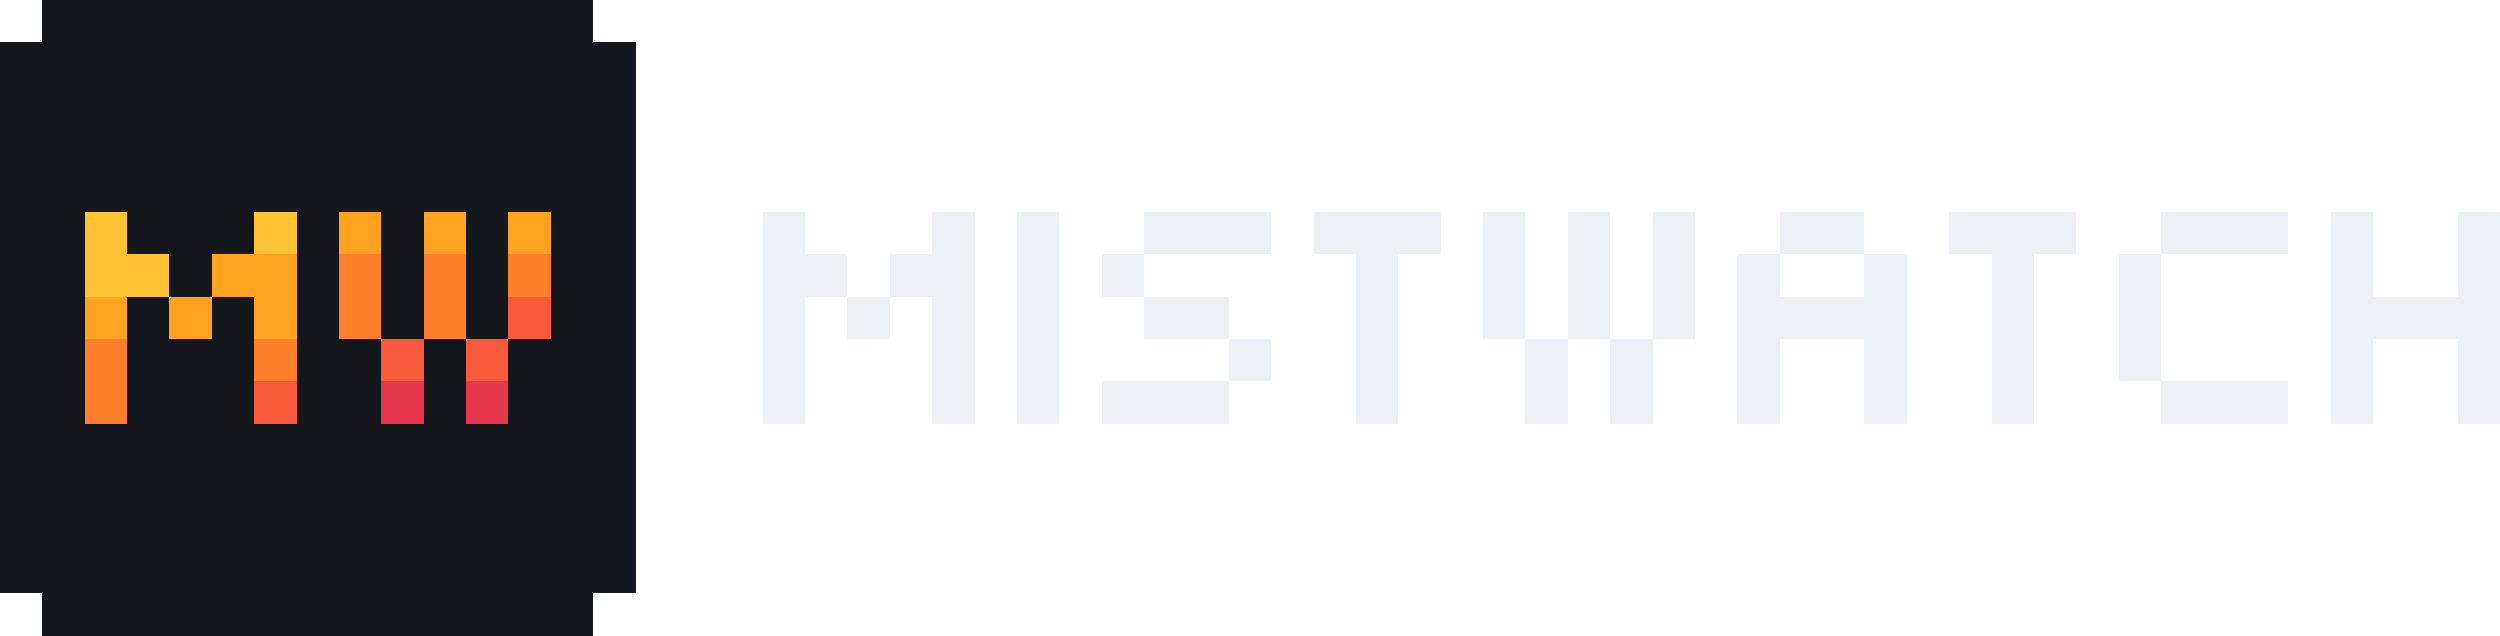
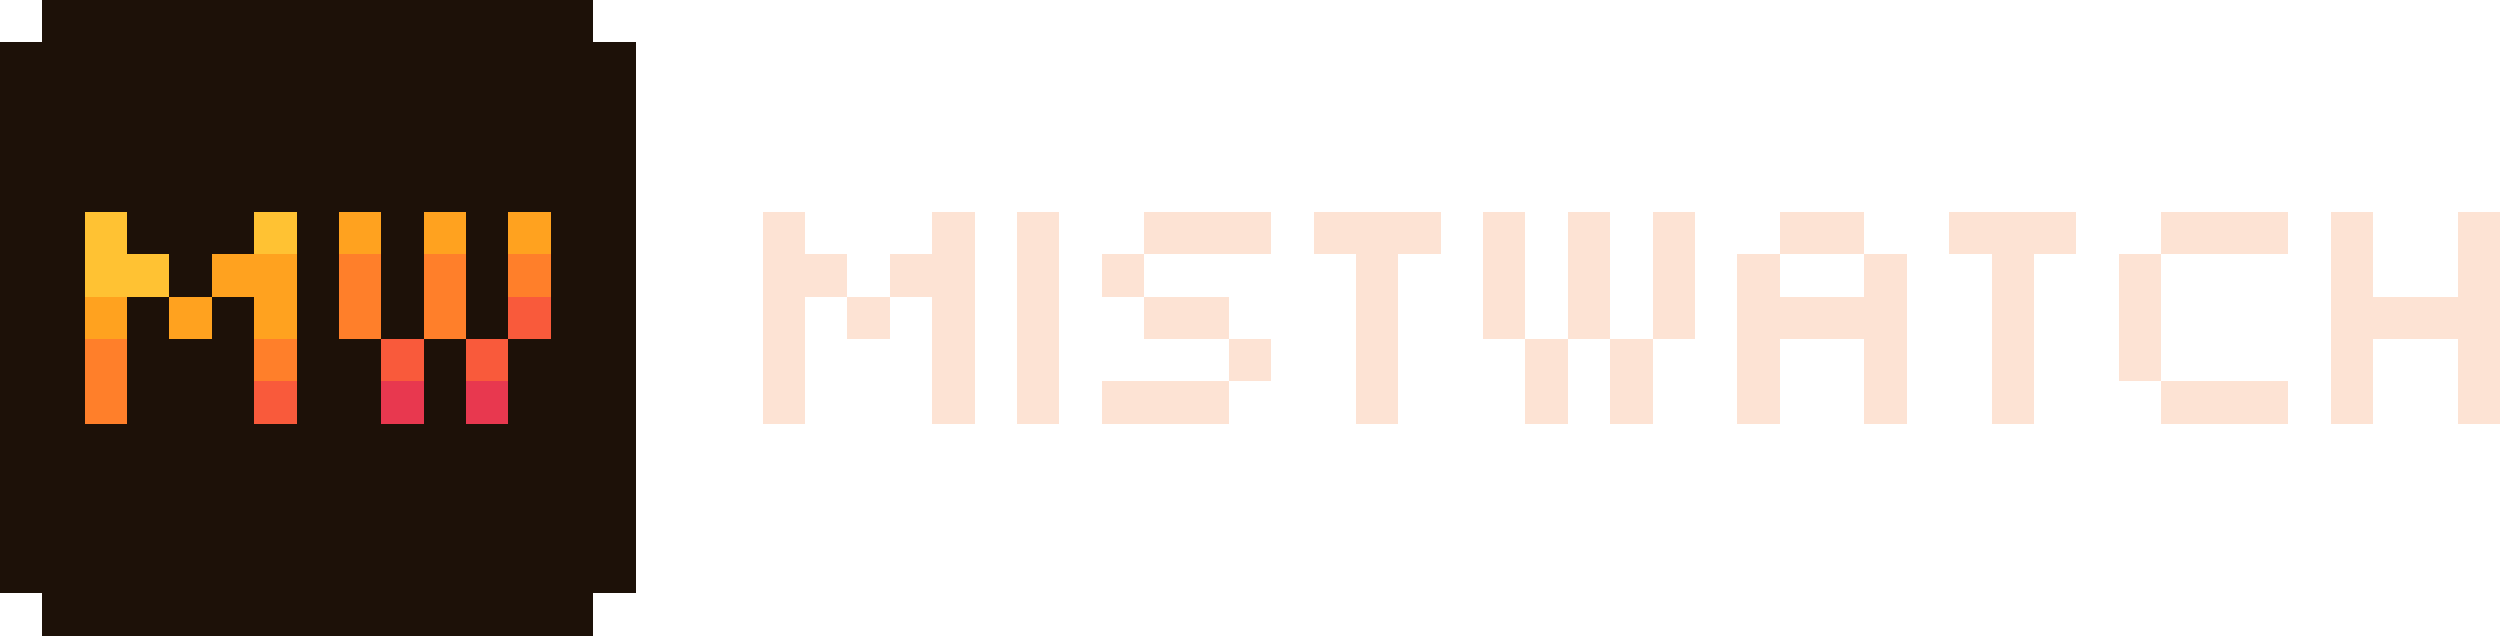
<svg xmlns="http://www.w3.org/2000/svg" shape-rendering="crispEdges" viewBox="0 0 59 15">
-   <path fill="#14181d" d="M1 0h13v1h1v13h-1v1H1v-1H0V1h1z" />
+   <path fill="#1d1108" d="M1 0h13v1h1v13h-1v1H1v-1H0V1h1z" />
  <path fill="#e8384f" d="M9 9h1v1H9zm2 0h1v1h-1z" />
  <path fill="#f95a3b" d="M12 7h1v1h-1zM9 8h1v1H9zm2 0h1v1h-1zM6 9h1v1H6z" />
  <path fill="#ff7f2a" d="M8 6h1v1H8zm2 0h1v1h-1zm2 0h1v1h-1zM8 7h1v1H8zm2 0h1v1h-1zM2 8h1v1H2zm4 0h1v1H6zM2 9h1v1H2z" />
  <path fill="#ffa21f" d="M8 5h1v1H8zm2 0h1v1h-1zm2 0h1v1h-1zM5 6h1v1H5zm1 0h1v1H6zM2 7h1v1H2zm2 0h1v1H4zm2 0h1v1H6z" />
  <path fill="#ffc233" d="M2 5h1v1H2zm4 0h1v1H6zM2 6h1v1H2zm1 0h1v1H3z" />
-   <path fill="#edf0f4" d="M18 9h1v1h-1zm4 0h1v1h-1zm-4-1h1v1h-1zm4 0h1v1h-1zm-4-1h1v1h-1zm2 0h1v1h-1zm2 0h1v1h-1zm-4-1h1v1h-1zm1 0h1v1h-1zm2 0h1v1h-1zm1 0h1v1h-1zm-4-1h1v1h-1zm4 0h1v1h-1zm2 4h1v1h-1zm0-1h1v1h-1zm0-1h1v1h-1zm0-1h1v1h-1zm0-1h1v1h-1zm2 4h1v1h-1zm1 0h1v1h-1zm1 0h1v1h-1zm1-1h1v1h-1zm-2-1h1v1h-1zm1 0h1v1h-1zm-2-1h1v1h-1zm1-1h1v1h-1zm1 0h1v1h-1zm1 0h1v1h-1zm3 4h1v1h-1zm0-1h1v1h-1zm0-1h1v1h-1zm0-1h1v1h-1zm-1-1h1v1h-1zm1 0h1v1h-1zm1 0h1v1h-1zm3 4h1v1h-1zm2 0h1v1h-1zm-2-1h1v1h-1zm2 0h1v1h-1zm-3-1h1v1h-1zm2 0h1v1h-1zm2 0h1v1h-1zm-4-1h1v1h-1zm2 0h1v1h-1zm2 0h1v1h-1zm-4-1h1v1h-1zm2 0h1v1h-1zm2 0h1v1h-1zm2 4h1v1h-1zm3 0h1v1h-1zm-3-1h1v1h-1zm3 0h1v1h-1zm-3-1h1v1h-1zm1 0h1v1h-1zm1 0h1v1h-1zm1 0h1v1h-1zm-3-1h1v1h-1zm3 0h1v1h-1zm-2-1h1v1h-1zm1 0h1v1h-1zm4 4h1v1h-1zm0-1h1v1h-1zm0-1h1v1h-1zm0-1h1v1h-1zm-1-1h1v1h-1zm1 0h1v1h-1zm1 0h1v1h-1zm3 4h1v1h-1zm1 0h1v1h-1zm1 0h1v1h-1zm-3-1h1v1h-1zm0-1h1v1h-1zm0-1h1v1h-1zm1-1h1v1h-1zm1 0h1v1h-1zm1 0h1v1h-1zm2 4h1v1h-1zm3 0h1v1h-1zm-3-1h1v1h-1zm3 0h1v1h-1zm-3-1h1v1h-1zm1 0h1v1h-1zm1 0h1v1h-1zm1 0h1v1h-1zm-3-1h1v1h-1zm3 0h1v1h-1zm-3-1h1v1h-1zm3 0h1v1h-1z" />
+   <path fill="#fde3d4" d="M18 9h1v1h-1zm4 0h1v1h-1zm-4-1h1v1h-1zm4 0h1v1h-1zm-4-1h1v1h-1zm2 0h1v1h-1zm2 0h1v1h-1zm-4-1h1v1h-1zm1 0h1v1h-1zm2 0h1v1h-1zm1 0h1v1h-1zm-4-1h1v1h-1zm4 0h1v1h-1zm2 4h1v1h-1zm0-1h1v1h-1zm0-1h1v1h-1zm0-1h1v1h-1zm0-1h1v1h-1zm2 4h1v1h-1zm1 0h1v1h-1zm1 0h1v1h-1zm1-1h1v1h-1zm-2-1h1v1h-1zm1 0h1v1h-1zm-2-1h1v1h-1zm1-1h1v1h-1zm1 0h1v1h-1zm1 0h1v1h-1zm3 4h1v1h-1zm0-1h1v1h-1zm0-1h1v1h-1zm0-1h1v1h-1zm-1-1h1v1h-1zm1 0h1v1h-1zm1 0h1v1h-1zm3 4h1v1h-1zm2 0h1v1h-1zm-2-1h1v1h-1zm2 0h1v1h-1zm-3-1h1v1h-1zm2 0h1v1h-1zm2 0h1v1h-1zm-4-1h1v1h-1zm2 0h1v1h-1zm2 0h1v1h-1zm-4-1h1v1h-1zm2 0h1v1h-1zm2 0h1v1h-1zm2 4h1v1h-1zm3 0h1v1h-1zm-3-1h1v1h-1zm3 0h1v1h-1zm-3-1h1v1h-1zm1 0h1v1h-1zm1 0h1v1h-1zm1 0h1v1h-1zm-3-1h1v1h-1zm3 0h1v1h-1zm-2-1h1v1h-1zm1 0h1v1h-1zm4 4h1v1h-1zm0-1h1v1h-1zm0-1h1v1h-1zm0-1h1v1h-1zm-1-1h1v1h-1zm1 0h1v1h-1zm1 0h1v1h-1zm3 4h1v1h-1zm1 0h1v1h-1zm1 0h1v1h-1zm-3-1h1v1h-1zm0-1h1v1h-1zm0-1h1v1h-1zm1-1h1v1h-1zm1 0h1v1h-1zm1 0h1v1h-1zm2 4h1v1h-1zm3 0h1v1h-1zm-3-1h1v1h-1zm3 0h1v1h-1zm-3-1h1v1h-1zm1 0h1v1h-1zm1 0h1v1h-1zm1 0h1v1h-1zm-3-1h1v1h-1zm3 0h1v1h-1zm-3-1h1v1h-1zm3 0h1v1h-1z" />
</svg>
